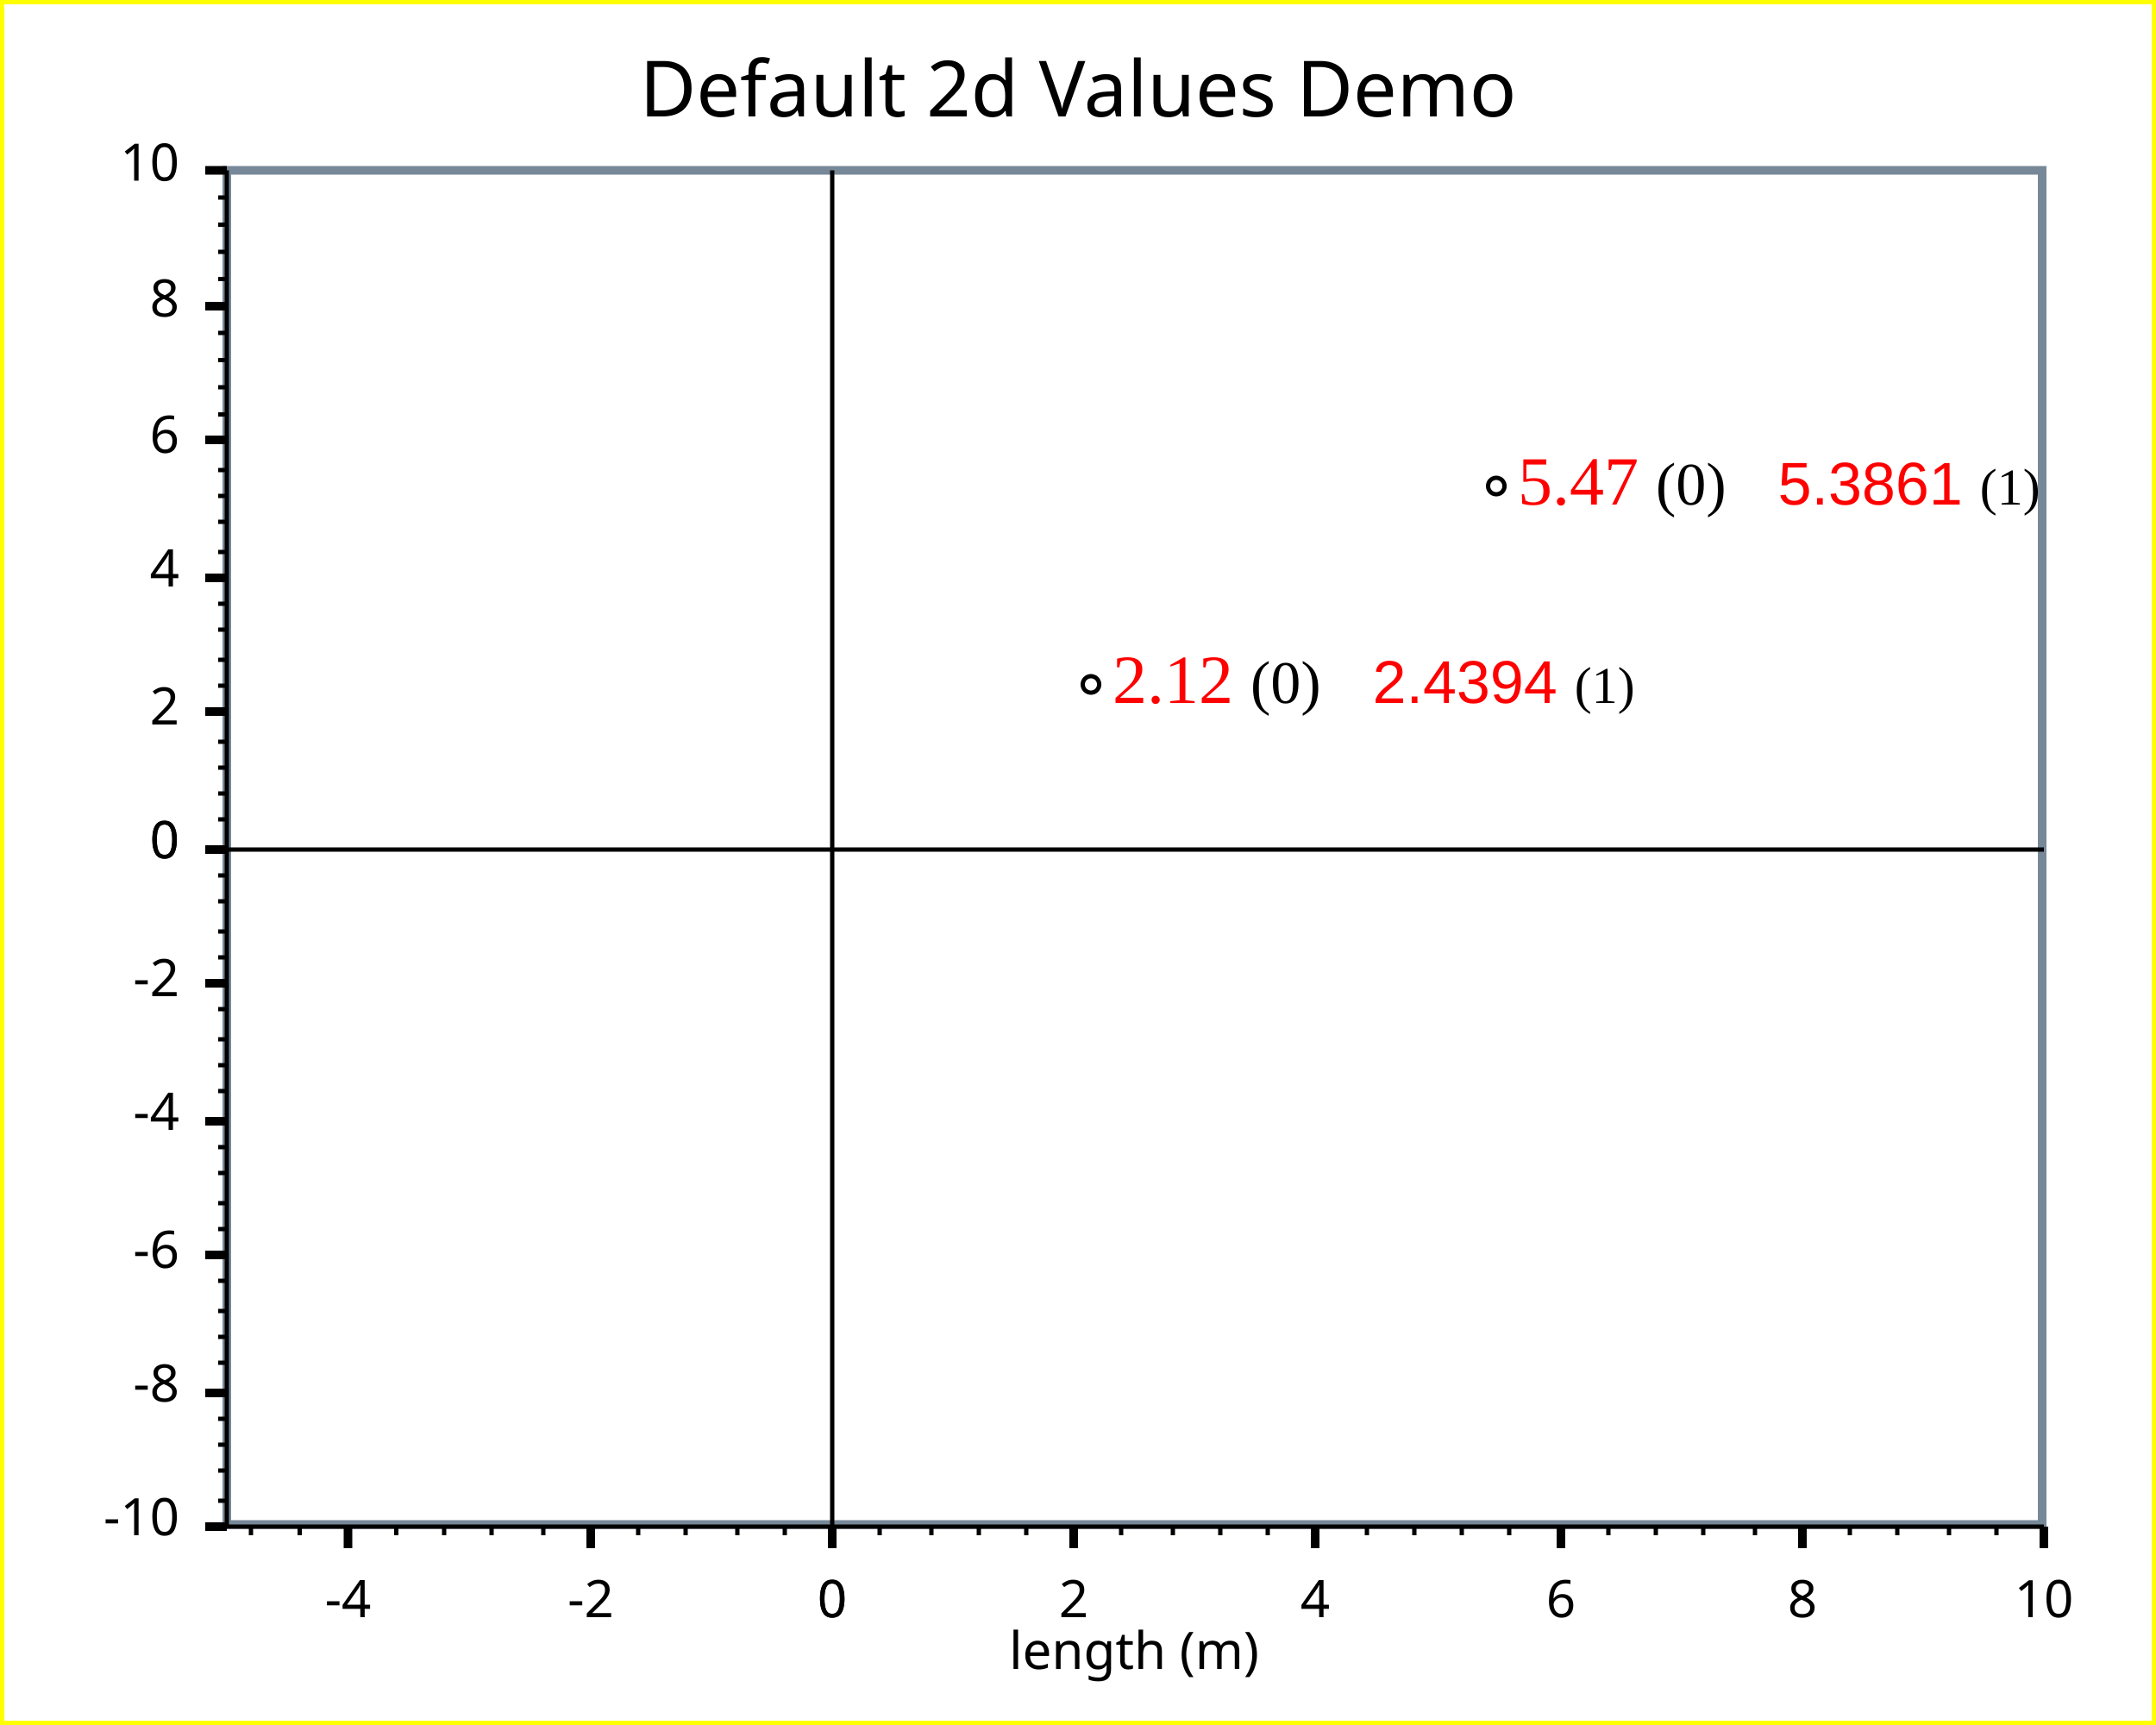
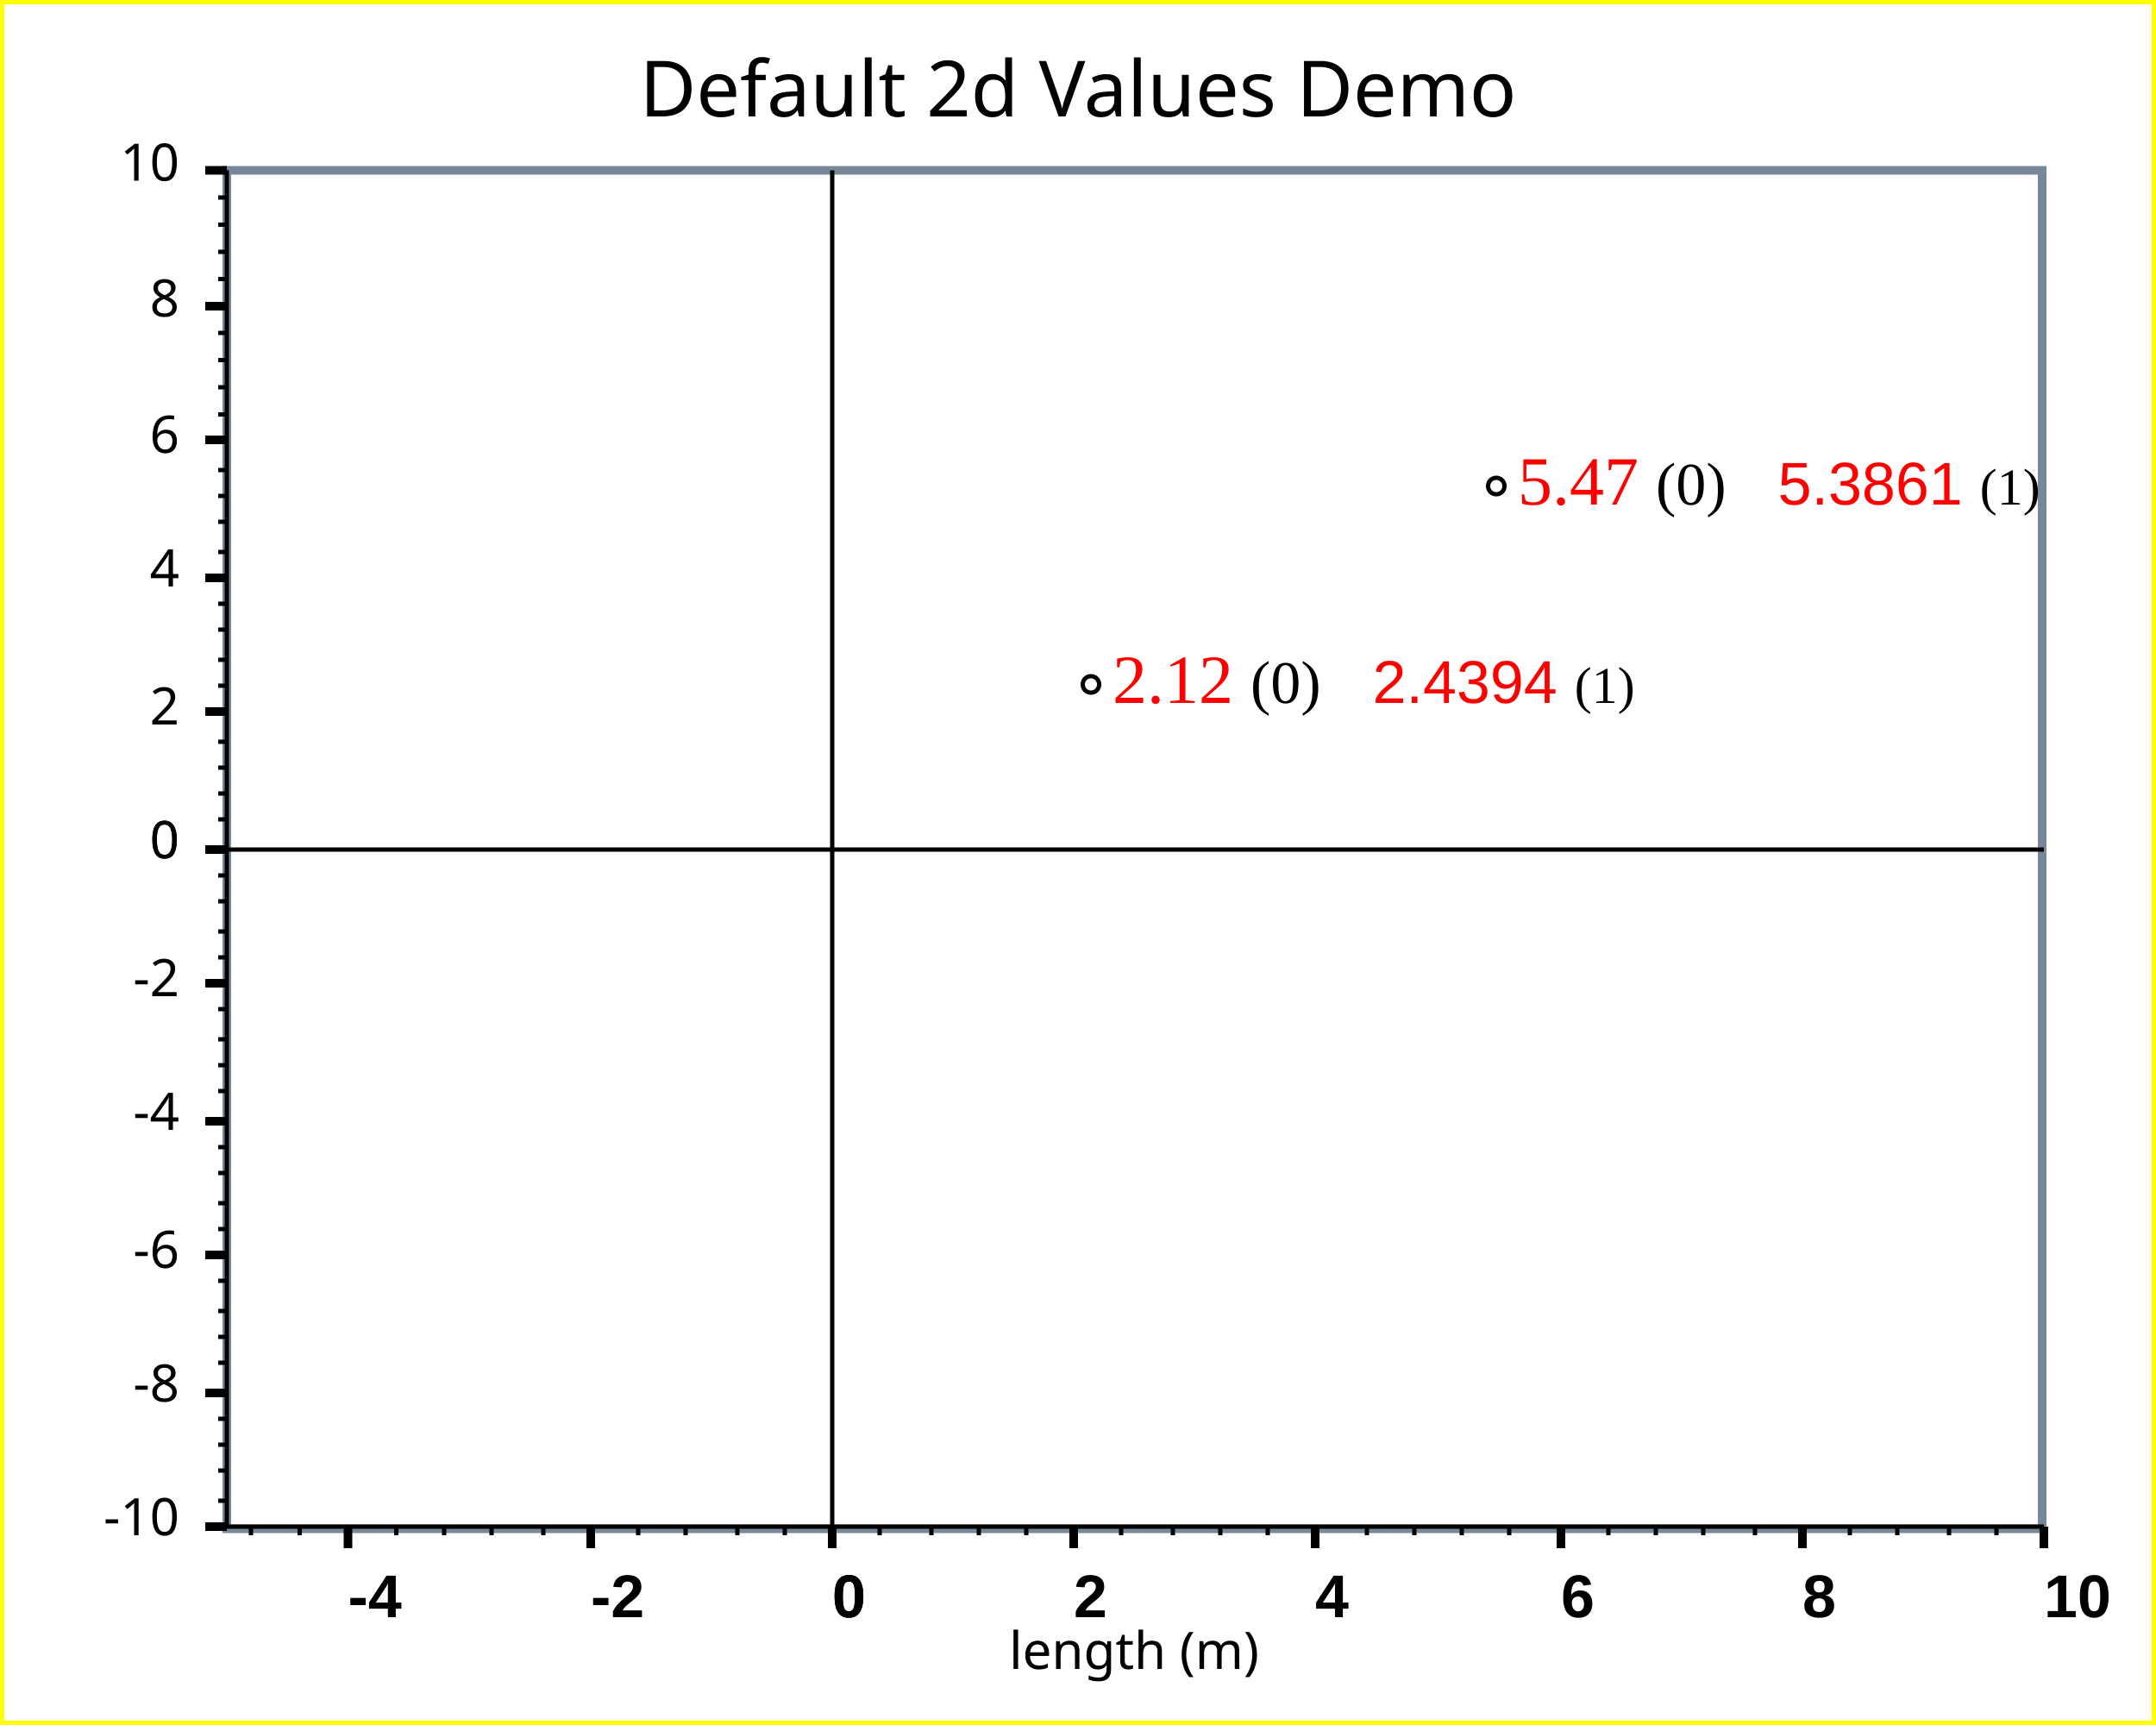
<svg xmlns="http://www.w3.org/2000/svg" width="500" height="400" version="1.1">
  <clipPath id="plot_window">
-     <rect x="53.6" y="40.5" width="419" height="312" />
+     <rect x="53.6" y="40.5" width="419" height="313" />
  </clipPath>
  <g id="imageBackground" stroke="rgb(255,255,0)" fill="rgb(255,255,255)" stroke-width="2" font-size="12" font-family="Lucida Sans Unicode">
    <rect x="0" y="0" width="500" height="400" />
  </g>
  <g id="plotBackground" stroke="rgb(119,136,153)" fill="rgb(255,255,255)" stroke-width="2" font-size="12" font-family="Lucida Sans Unicode">
-     <rect x="52.6" y="39.5" width="421" height="314" />
+     <rect x="52.6" y="39.5" width="421" height="315" />
  </g>
  <g id="yMinorGrid" stroke="rgb(200,220,255)" stroke-width="0.5" font-size="12" font-family="Lucida Sans Unicode">
</g>
  <g id="yMajorGrid" stroke="rgb(200,220,255)" stroke-width="1" font-size="12" font-family="Lucida Sans Unicode">
</g>
  <g id="xMinorGrid" stroke="rgb(200,220,255)" stroke-width="0.5" font-size="12" font-family="Lucida Sans Unicode">
</g>
  <g id="xMajorGrid" stroke="rgb(200,220,255)" stroke-width="1" font-size="12" font-family="Lucida Sans Unicode">
</g>
  <g id="yAxis" stroke="rgb(0,0,0)" stroke-width="1" font-size="12" font-family="Lucida Sans Unicode">
    <line x1="193" y1="39.5" x2="193" y2="359" />
    <line x1="52.6" y1="39.5" x2="52.6" y2="354" />
  </g>
  <g id="xAxis" stroke="rgb(0,0,0)" stroke-width="1" font-size="12" font-family="Lucida Sans Unicode">
    <line x1="47.6" y1="197" x2="474" y2="197" />
    <line x1="47.6" y1="354" x2="474" y2="354" />
  </g>
  <g id="yMinorTicks" stroke="rgb(0,0,0)" stroke-width="1" font-size="12" font-family="Lucida Sans Unicode">
    <path d="M50.6,190 L52.6,190  M50.6,184 L52.6,184  M50.6,178 L52.6,178  M50.6,172 L52.6,172  M50.6,159 L52.6,159  M50.6,153 L52.6,153  M50.6,146 L52.6,146  M50.6,140 L52.6,140  M50.6,128 L52.6,128  M50.6,121 L52.6,121  M50.6,115 L52.6,115  M50.6,109 L52.6,109  M50.6,96.1 L52.6,96.1  M50.6,89.8 L52.6,89.8  M50.6,83.5 L52.6,83.5  M50.6,77.2 L52.6,77.2  M50.6,64.7 L52.6,64.7  M50.6,58.4 L52.6,58.4  M50.6,52.1 L52.6,52.1  M50.6,45.8 L52.6,45.8  M50.6,197 L52.6,197  M50.6,203 L52.6,203  M50.6,209 L52.6,209  M50.6,216 L52.6,216  M50.6,222 L52.6,222  M50.6,228 L52.6,228  M50.6,234 L52.6,234  M50.6,241 L52.6,241  M50.6,247 L52.6,247  M50.6,253 L52.6,253  M50.6,260 L52.6,260  M50.6,260 L52.6,260  M50.6,266 L52.6,266  M50.6,272 L52.6,272  M50.6,279 L52.6,279  M50.6,285 L52.6,285  M50.6,291 L52.6,291  M50.6,297 L52.6,297  M50.6,304 L52.6,304  M50.6,310 L52.6,310  M50.6,316 L52.6,316  M50.6,323 L52.6,323  M50.6,329 L52.6,329  M50.6,335 L52.6,335  M50.6,341 L52.6,341  M50.6,348 L52.6,348  M50.6,354 L52.6,354  " fill="none" />
  </g>
  <g id="xMinorTicks" stroke="rgb(0,0,0)" stroke-width="1" font-size="12" font-family="Lucida Sans Unicode">
    <path d="M204,354 L204,356  M216,354 L216,356  M227,354 L227,356  M238,354 L238,356  M260,354 L260,356  M272,354 L272,356  M283,354 L283,356  M294,354 L294,356  M317,354 L317,356  M328,354 L328,356  M339,354 L339,356  M350,354 L350,356  M373,354 L373,356  M384,354 L384,356  M395,354 L395,356  M407,354 L407,356  M429,354 L429,356  M440,354 L440,356  M452,354 L452,356  M463,354 L463,356  M182,354 L182,356  M171,354 L171,356  M159,354 L159,356  M148,354 L148,356  M126,354 L126,356  M114,354 L114,356  M103,354 L103,356  M91.9,354 L91.9,356  M69.5,354 L69.5,356  M58.2,354 L58.2,356  " fill="none" />
  </g>
  <g id="yMajorTicks" stroke="rgb(0,0,0)" stroke-width="2" font-size="12" font-family="Lucida Sans Unicode">
    <path d="M47.6,197 L52.6,197  M47.6,165 L52.6,165  M47.6,134 L52.6,134  M47.6,102 L52.6,102  M47.6,71 L52.6,71  M47.6,39.5 L52.6,39.5  M47.6,197 L52.6,197  M47.6,228 L52.6,228  M47.6,260 L52.6,260  M47.6,291 L52.6,291  M47.6,323 L52.6,323  M47.6,354 L52.6,354  " fill="none" />
  </g>
  <g id="xMajorTicks" stroke="rgb(0,0,0)" stroke-width="2" font-size="12" font-family="Lucida Sans Unicode">
    <path d="M193,354 L193,359  M249,354 L249,359  M305,354 L305,359  M362,354 L362,359  M418,354 L418,359  M474,354 L474,359  M193,354 L193,359  M137,354 L137,359  M80.7,354 L80.7,359  " fill="none" />
  </g>
-   <g id="xTicksValues" font-size="12" font-family="Lucida Sans Unicode">
-     <text x="193" y="375" text-anchor="middle" font-size="12" font-family="Lucida Sans Unicode">0 </text>
-     <text x="249" y="375" text-anchor="middle" font-size="12" font-family="Lucida Sans Unicode">2 </text>
-     <text x="305" y="375" text-anchor="middle" font-size="12" font-family="Lucida Sans Unicode">4 </text>
-     <text x="362" y="375" text-anchor="middle" font-size="12" font-family="Lucida Sans Unicode">6 </text>
-     <text x="418" y="375" text-anchor="middle" font-size="12" font-family="Lucida Sans Unicode">8 </text>
-     <text x="474" y="375" text-anchor="middle" font-size="12" font-family="Lucida Sans Unicode">10 </text>
-     <text x="193" y="375" text-anchor="middle" font-size="12" font-family="Lucida Sans Unicode">0 </text>
-     <text x="137" y="375" text-anchor="middle" font-size="12" font-family="Lucida Sans Unicode">-2 </text>
-     <text x="80.7" y="375" text-anchor="middle" font-size="12" font-family="Lucida Sans Unicode">-4 </text>
+   <g id="xTicksValues" font-size="14" font-family="arial" font-weight="bold">
+     <text x="193" y="375">0 </text>
+     <text x="249" y="375">2 </text>
+     <text x="305" y="375">4 </text>
+     <text x="362" y="375">6 </text>
+     <text x="418" y="375">8 </text>
+     <text x="474" y="375">10 </text>
+     <text x="193" y="375">0 </text>
+     <text x="137" y="375">-2 </text>
+     <text x="80.7" y="375">-4 </text>
  </g>
  <g id="yTicksValues" font-size="12" font-family="Lucida Sans Unicode">
    <text x="41.6" y="199" text-anchor="end" font-size="12" font-family="Lucida Sans Unicode">0 </text>
    <text x="41.6" y="168" text-anchor="end" font-size="12" font-family="Lucida Sans Unicode">2 </text>
    <text x="41.6" y="136" text-anchor="end" font-size="12" font-family="Lucida Sans Unicode">4 </text>
    <text x="41.6" y="105" text-anchor="end" font-size="12" font-family="Lucida Sans Unicode">6 </text>
    <text x="41.6" y="73.4" text-anchor="end" font-size="12" font-family="Lucida Sans Unicode">8 </text>
    <text x="41.6" y="41.9" text-anchor="end" font-size="12" font-family="Lucida Sans Unicode">10 </text>
    <text x="41.6" y="199" text-anchor="end" font-size="12" font-family="Lucida Sans Unicode">0 </text>
    <text x="41.6" y="231" text-anchor="end" font-size="12" font-family="Lucida Sans Unicode">-2 </text>
    <text x="41.6" y="262" text-anchor="end" font-size="12" font-family="Lucida Sans Unicode">-4 </text>
    <text x="41.6" y="294" text-anchor="end" font-size="12" font-family="Lucida Sans Unicode">-6 </text>
    <text x="41.6" y="325" text-anchor="end" font-size="12" font-family="Lucida Sans Unicode">-8 </text>
    <text x="41.6" y="356" text-anchor="end" font-size="12" font-family="Lucida Sans Unicode">-10 </text>
  </g>
  <g id="yLabel" font-size="12" font-family="Lucida Sans Unicode">
    <text x="14.9" y="197" text-anchor="middle" transform="rotate(-90 14.9 197)" font-size="14" font-family="Lucida Sans Unicode"> </text>
  </g>
  <g id="xLabel" font-size="12" font-family="Lucida Sans Unicode">
    <text x="263" y="387" text-anchor="middle" font-size="12" font-family="Lucida Sans Unicode">length (m) </text>
  </g>
  <g id="plotPoints" clip-path="url(#plot_window)" font-size="12" font-family="Lucida Sans Unicode">
    <g stroke="rgb(0,0,0)" fill="rgb(255,255,255)" font-size="12" font-family="Lucida Sans Unicode">
      <text x="253" y="160" text-anchor="middle" font-size="5" font-family="Lucida Sans Unicode">● </text>
      <text x="347" y="114" text-anchor="middle" font-size="5" font-family="Lucida Sans Unicode">● </text>
    </g>
  </g>
  <g id="title" font-size="12" font-family="Lucida Sans Unicode">
    <text x="250" y="27" text-anchor="middle" font-size="18" font-family="Lucida Sans Unicode" font-weight="normal">Default 2d Values Demo </text>
  </g>
  <g id="plotXValues" fill="rgb(255,0,0)" font-size="12" font-family="Lucida Sans Unicode">
    <g font-size="12" font-family="Lucida Sans Unicode">
      <text x="258" y="163" font-size="16" font-family="Times New Roman">2.12	<tspan fill="rgb(0,0,0)" font-size="14" font-family="Times New Roman"> (0)</tspan>
        <tspan fill="rgb(0,0,0)" font-size="16" font-family="Times New Roman" />
        <tspan fill="rgb(0,0,0)" font-size="14" font-family="Times New Roman" />
        <tspan font-size="14" font-family="Arial">2.4394</tspan>
        <tspan fill="rgb(0,0,0)" font-size="12" font-family="Times New Roman"> (1)</tspan>
      </text>
    </g>
    <g font-size="12" font-family="Lucida Sans Unicode">
      <text x="352" y="117" font-size="16" font-family="Times New Roman">5.47	<tspan fill="rgb(0,0,0)" font-size="14" font-family="Times New Roman"> (0)</tspan>
        <tspan fill="rgb(0,0,0)" font-size="16" font-family="Times New Roman" />
        <tspan fill="rgb(0,0,0)" font-size="14" font-family="Times New Roman" />
        <tspan font-size="14" font-family="Arial">5.3861</tspan>
        <tspan fill="rgb(0,0,0)" font-size="12" font-family="Times New Roman"> (1)</tspan>
      </text>
    </g>
  </g>
  <g id="plotYValues" fill="rgb(0,0,255)" font-size="12" font-family="Lucida Sans Unicode">
</g>
</svg>
